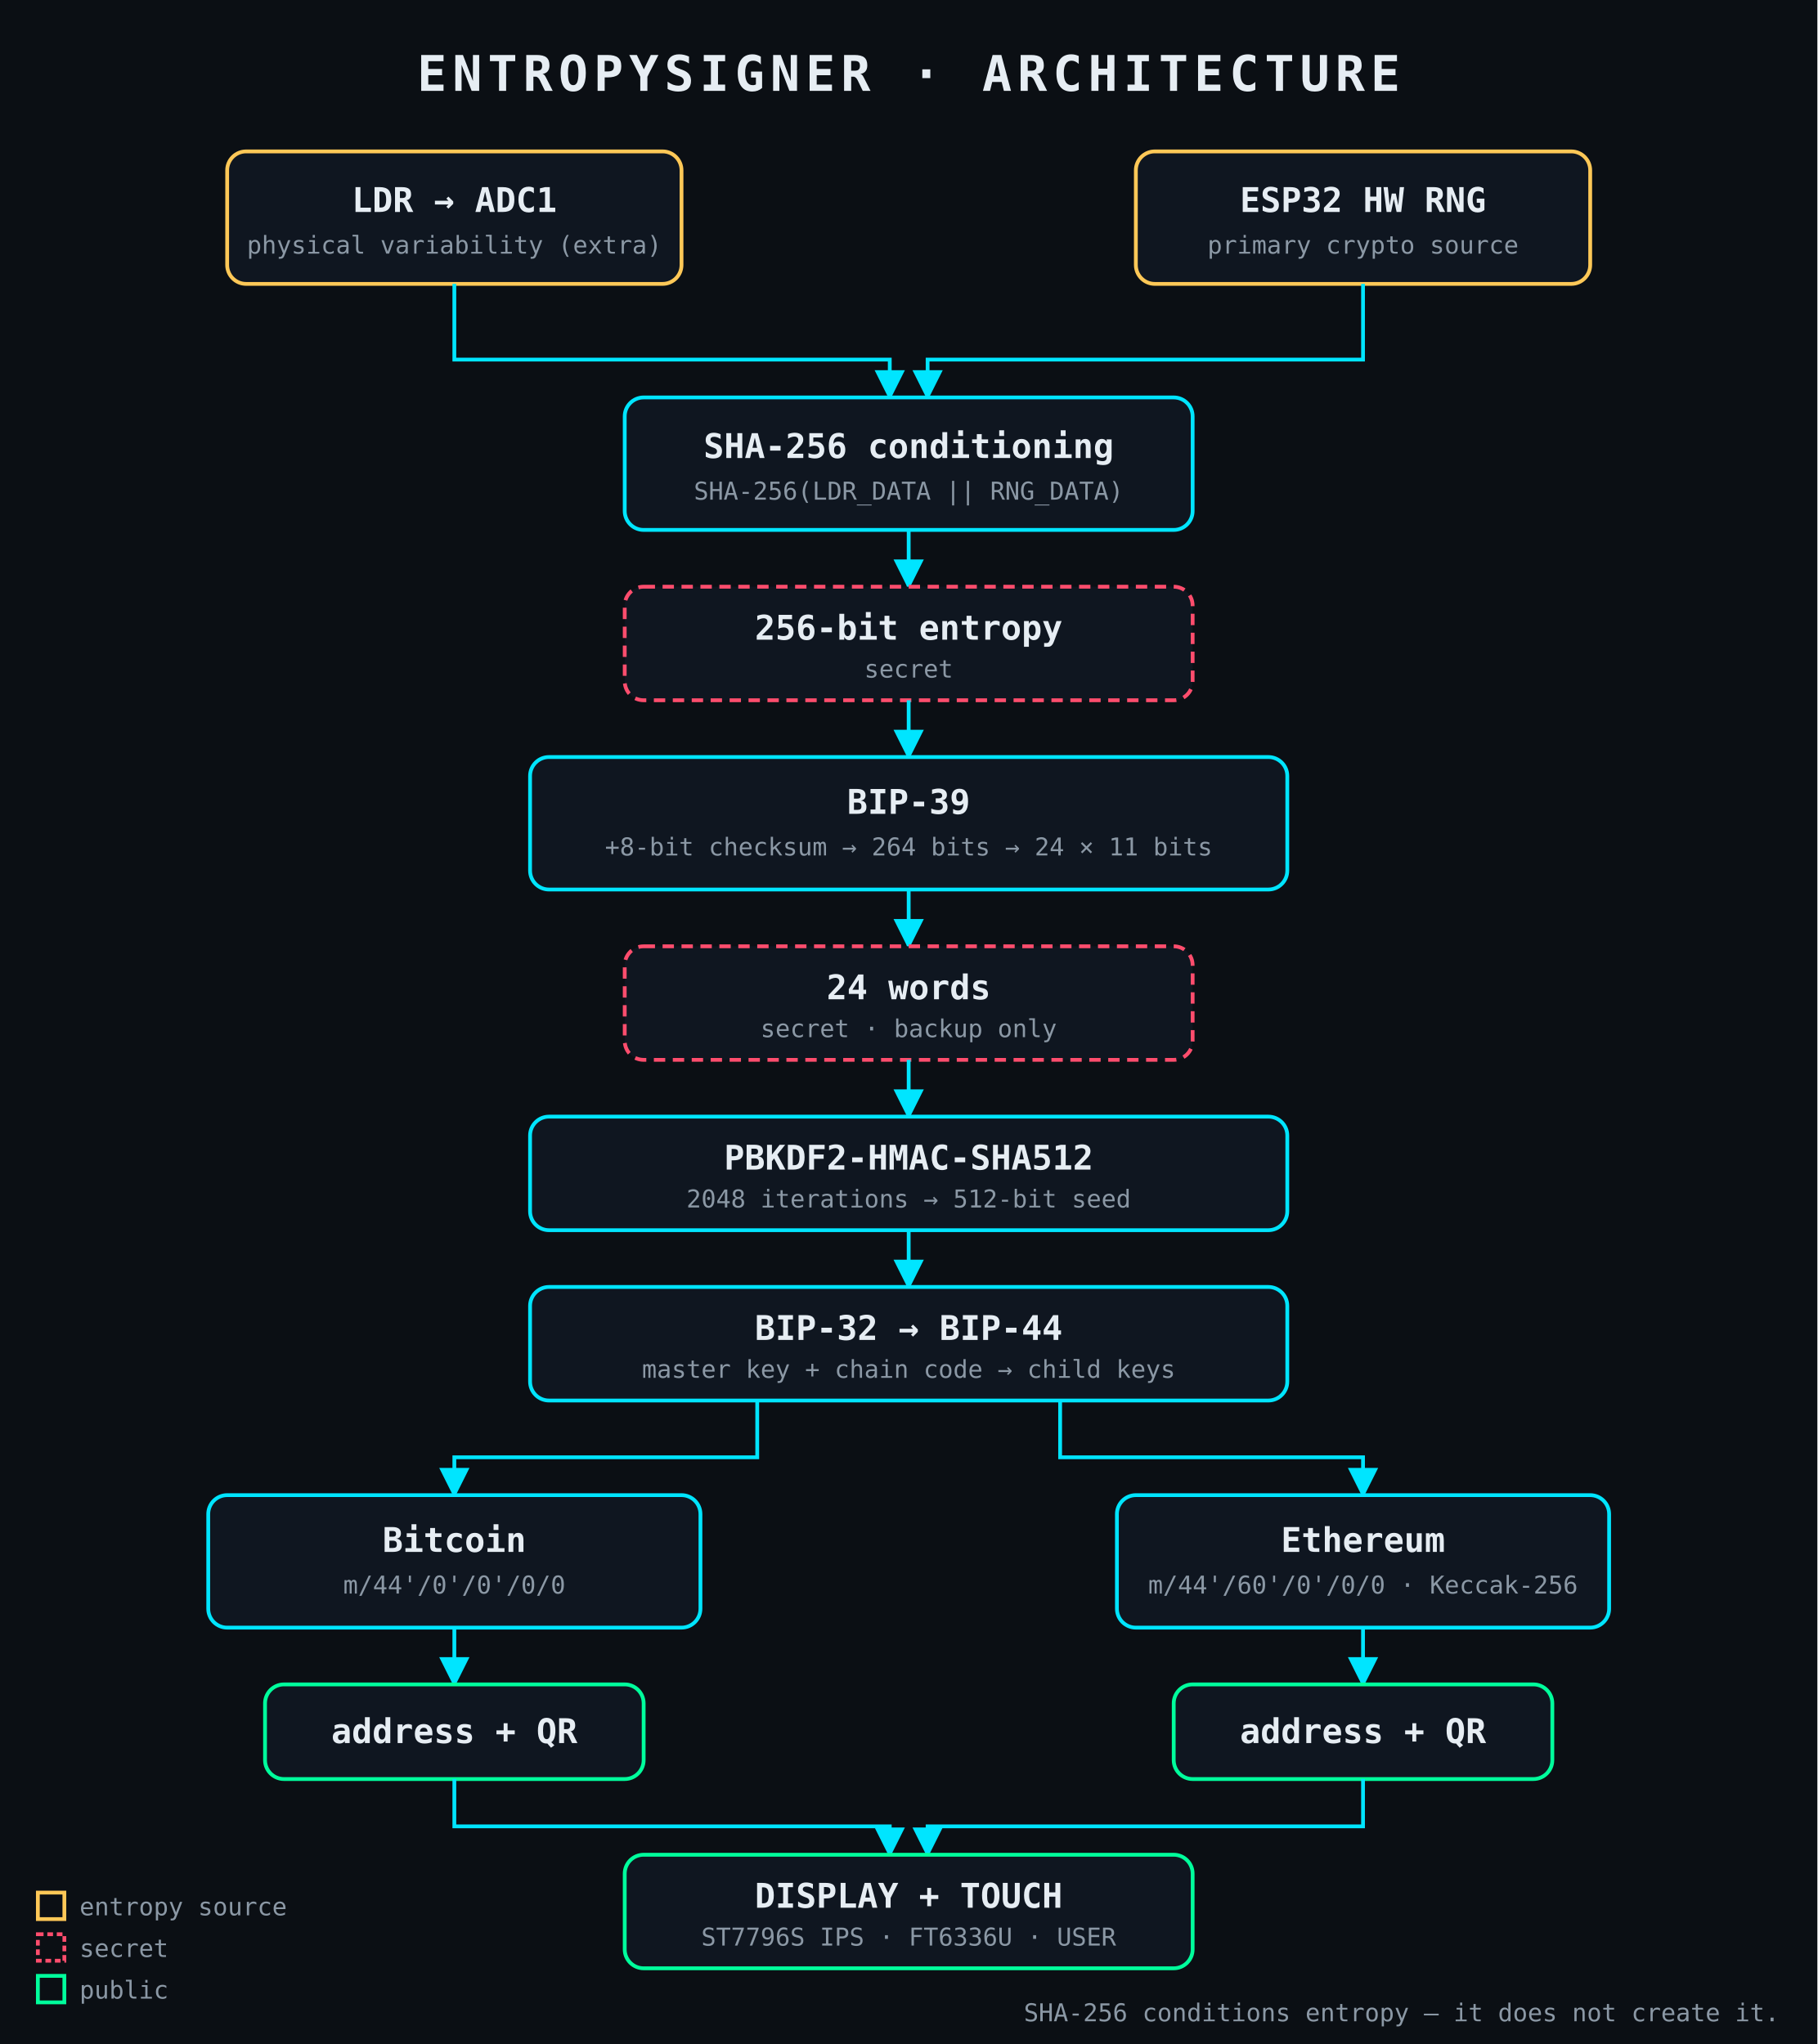
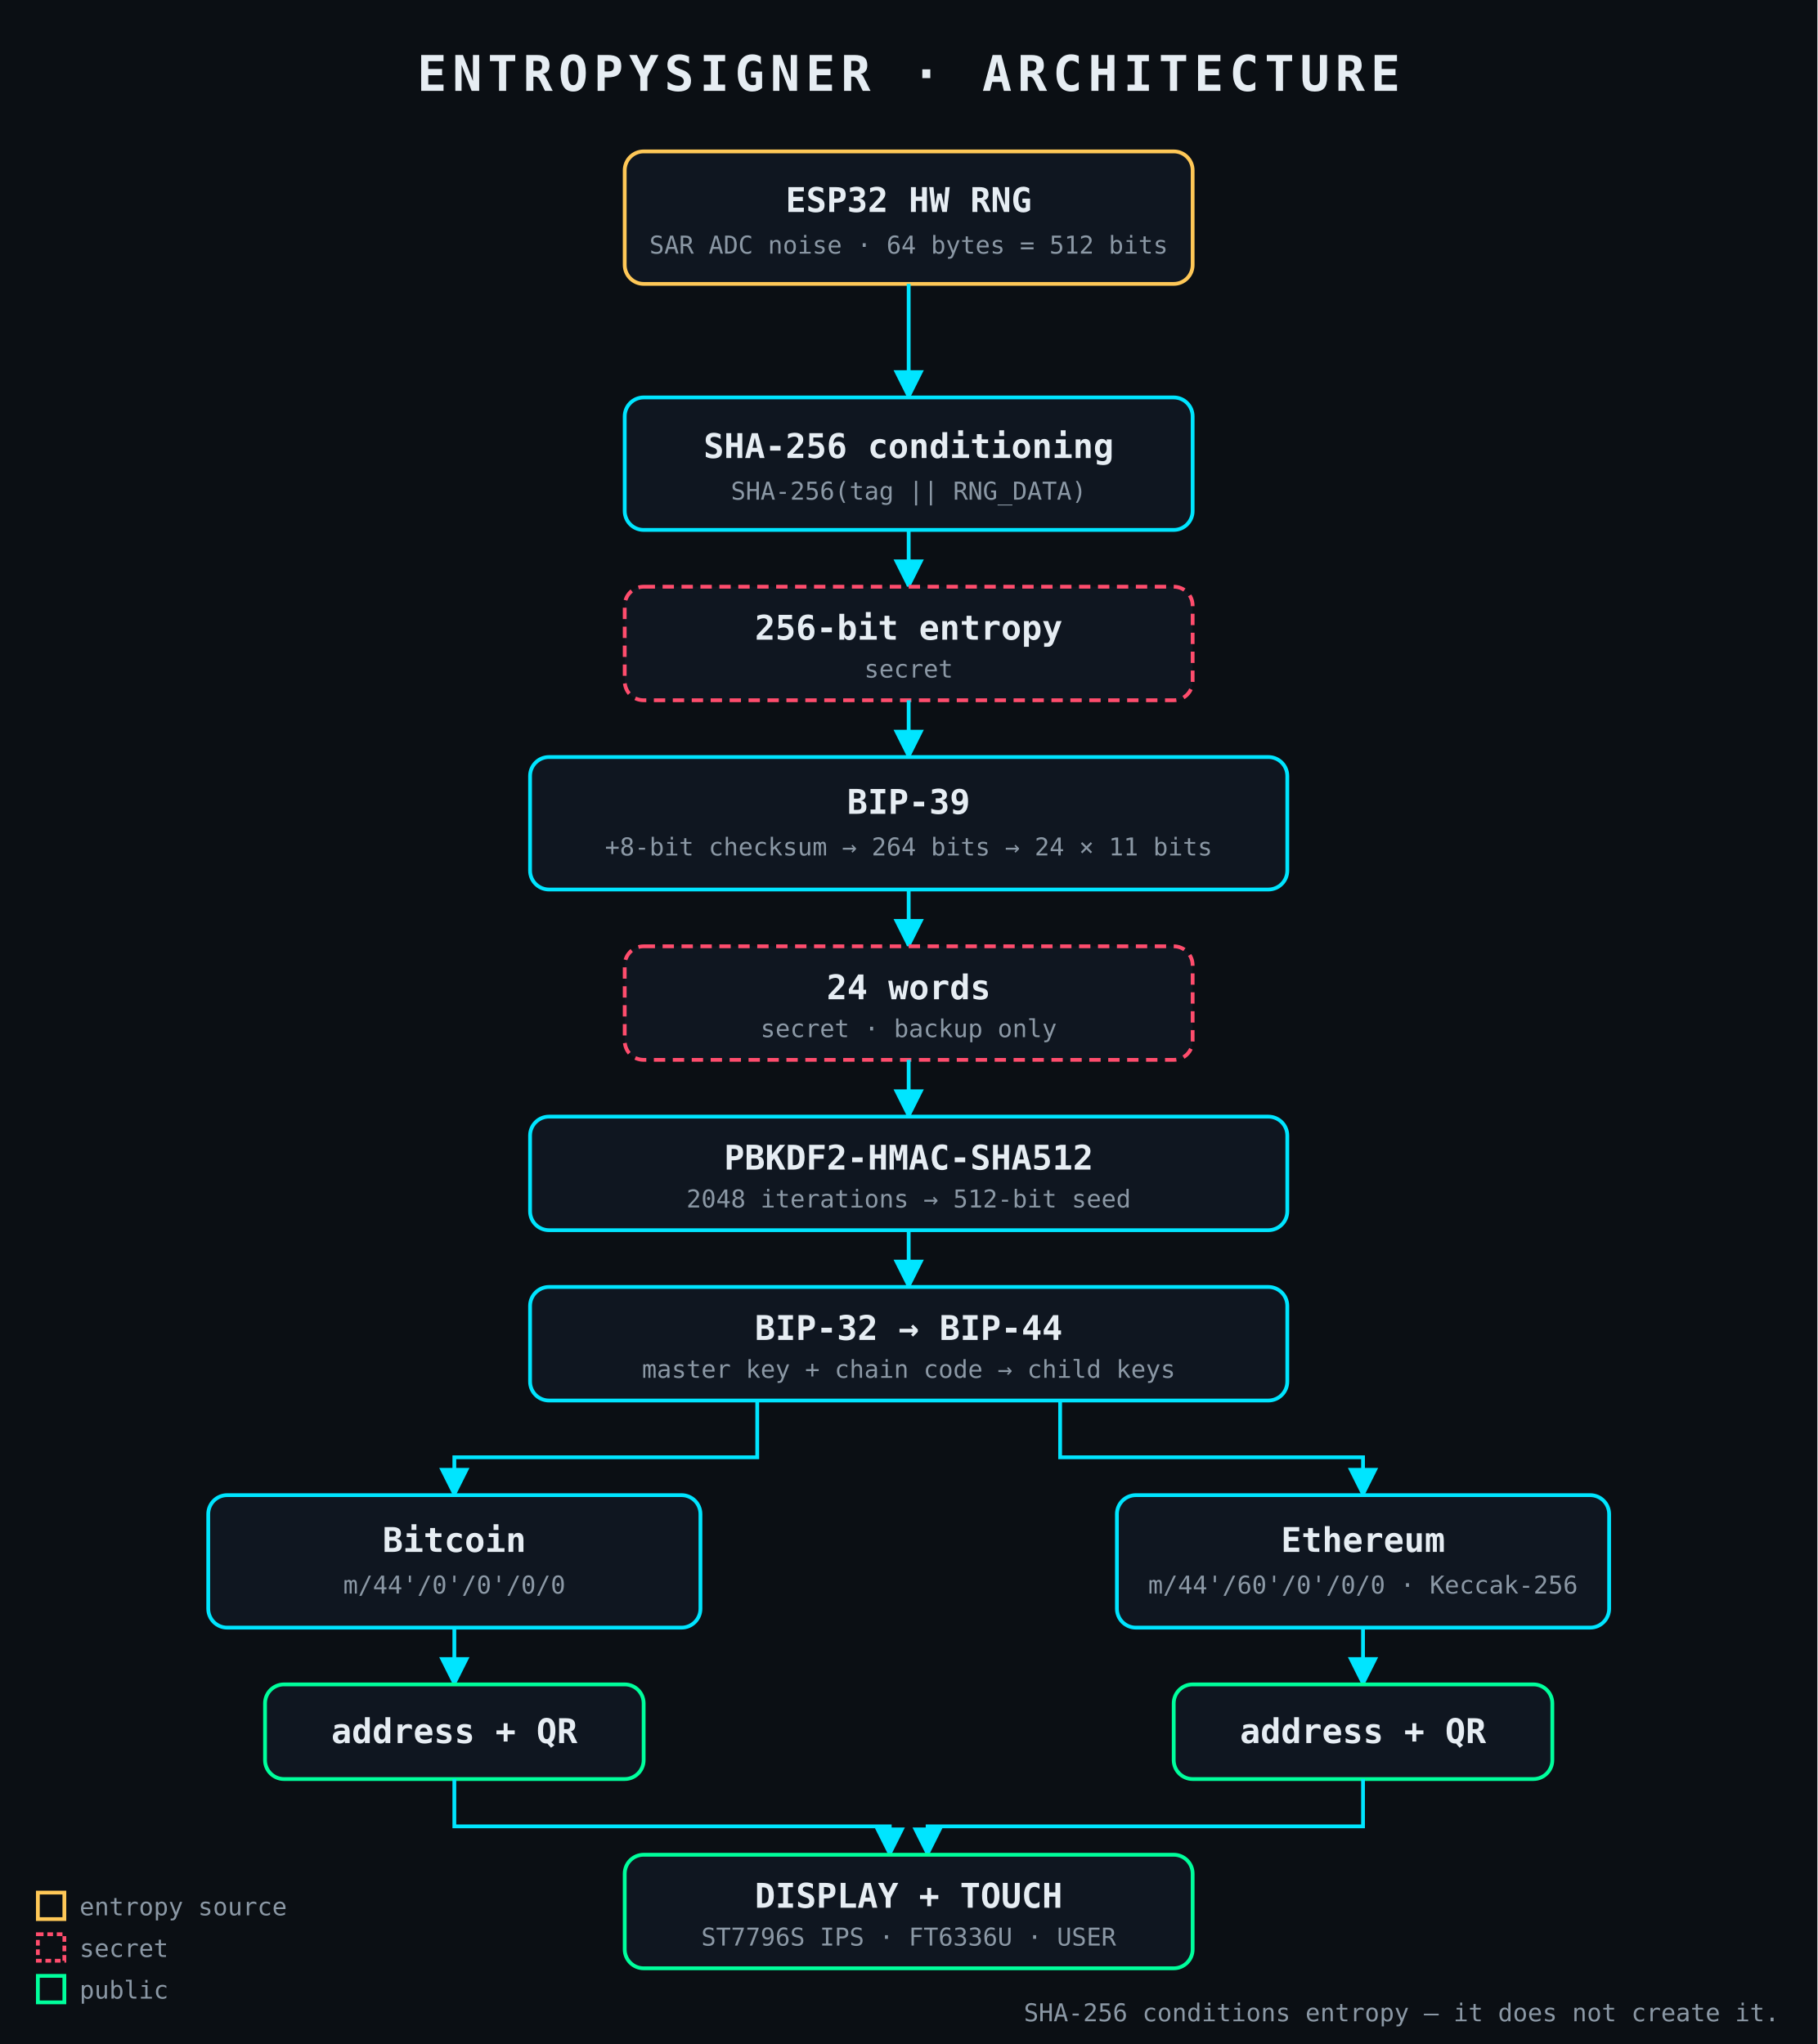
<svg xmlns="http://www.w3.org/2000/svg" viewBox="0 0 960 1080" width="960" height="1080" role="img" aria-labelledby="t d">
  <defs>
    <marker id="a" viewBox="0 0 10 10" refX="9" refY="5" markerWidth="8" markerHeight="8" orient="auto-start-reverse">
      <path d="M0,0 L10,5 L0,10 z" fill="#00E5FF" />
    </marker>
    <style>
      .box{fill:#0F1620;stroke:#00E5FF;stroke-width:2}
      .sec{fill:#0F1620;stroke:#FF4D6D;stroke-width:2;stroke-dasharray:6 4}
      .pub{fill:#0F1620;stroke:#00FF9C;stroke-width:2}
      .src{fill:#0F1620;stroke:#FFC857;stroke-width:2}
      .t{font-family:'JetBrains Mono','Consolas',monospace;fill:#E6EDF3;font-size:18px;font-weight:700;text-anchor:middle}
      .s{font-family:'JetBrains Mono','Consolas',monospace;fill:#8B98A5;font-size:13px;text-anchor:middle}
      .l{stroke:#00E5FF;stroke-width:2;fill:none;marker-end:url(#a)}
      .h{font-family:'JetBrains Mono','Consolas',monospace;fill:#E6EDF3;font-size:26px;font-weight:700;text-anchor:middle;letter-spacing:3px}
      .k{font-family:'JetBrains Mono','Consolas',monospace;font-size:13px}
    </style>
  </defs>
  <rect width="960" height="1080" fill="#0B0F14" />
  <text x="480" y="48" class="h">ENTROPYSIGNER · ARCHITECTURE</text>
-   <rect x="120" y="80" width="240" height="70" rx="10" class="src" />
-   <text x="240" y="112" class="t">LDR → ADC1</text>
-   <text x="240" y="134" class="s">physical variability (extra)</text>
-   <rect x="600" y="80" width="240" height="70" rx="10" class="src" />
-   <text x="720" y="112" class="t">ESP32 HW RNG</text>
-   <text x="720" y="134" class="s">primary crypto source</text>
-   <path d="M240,150 V190 H470 V210" class="l" />
-   <path d="M720,150 V190 H490 V210" class="l" />
+   <rect x="330" y="80" width="300" height="70" rx="10" class="src" />
+   <text x="480" y="112" class="t">ESP32 HW RNG</text>
+   <text x="480" y="134" class="s">SAR ADC noise · 64 bytes = 512 bits</text>
+   <path d="M480,150 V210" class="l" />
  <rect x="330" y="210" width="300" height="70" rx="10" class="box" />
  <text x="480" y="242" class="t">SHA-256 conditioning</text>
-   <text x="480" y="264" class="s">SHA-256(LDR_DATA || RNG_DATA)</text>
+   <text x="480" y="264" class="s">SHA-256(tag || RNG_DATA)</text>
  <path d="M480,280 V310" class="l" />
  <rect x="330" y="310" width="300" height="60" rx="10" class="sec" />
  <text x="480" y="338" class="t">256-bit entropy</text>
  <text x="480" y="358" class="s">secret</text>
  <path d="M480,370 V400" class="l" />
  <rect x="280" y="400" width="400" height="70" rx="10" class="box" />
  <text x="480" y="430" class="t">BIP-39</text>
  <text x="480" y="452" class="s">+8-bit checksum → 264 bits → 24 × 11 bits</text>
  <path d="M480,470 V500" class="l" />
  <rect x="330" y="500" width="300" height="60" rx="10" class="sec" />
  <text x="480" y="528" class="t">24 words</text>
  <text x="480" y="548" class="s">secret · backup only</text>
  <path d="M480,560 V590" class="l" />
  <rect x="280" y="590" width="400" height="60" rx="10" class="box" />
  <text x="480" y="618" class="t">PBKDF2-HMAC-SHA512</text>
  <text x="480" y="638" class="s">2048 iterations → 512-bit seed</text>
  <path d="M480,650 V680" class="l" />
  <rect x="280" y="680" width="400" height="60" rx="10" class="box" />
  <text x="480" y="708" class="t">BIP-32 → BIP-44</text>
  <text x="480" y="728" class="s">master key + chain code → child keys</text>
  <path d="M400,740 V770 H240 V790" class="l" />
  <path d="M560,740 V770 H720 V790" class="l" />
  <rect x="110" y="790" width="260" height="70" rx="10" class="box" />
  <text x="240" y="820" class="t">Bitcoin</text>
  <text x="240" y="842" class="s">m/44'/0'/0'/0/0</text>
  <rect x="590" y="790" width="260" height="70" rx="10" class="box" />
  <text x="720" y="820" class="t">Ethereum</text>
  <text x="720" y="842" class="s">m/44'/60'/0'/0/0 · Keccak-256</text>
  <path d="M240,860 V890" class="l" />
  <path d="M720,860 V890" class="l" />
  <rect x="140" y="890" width="200" height="50" rx="10" class="pub" />
  <text x="240" y="921" class="t">address + QR</text>
  <rect x="620" y="890" width="200" height="50" rx="10" class="pub" />
  <text x="720" y="921" class="t">address + QR</text>
  <path d="M240,940 V965 H470 V980" class="l" />
  <path d="M720,940 V965 H490 V980" class="l" />
  <rect x="330" y="980" width="300" height="60" rx="10" class="pub" />
  <text x="480" y="1008" class="t">DISPLAY + TOUCH</text>
  <text x="480" y="1028" class="s">ST7796S IPS · FT6336U · USER</text>
  <g transform="translate(20 1000)">
    <rect width="14" height="14" fill="none" stroke="#FFC857" stroke-width="2" />
    <text x="22" y="12" class="k" fill="#8B98A5">entropy source</text>
    <rect y="22" width="14" height="14" fill="none" stroke="#FF4D6D" stroke-width="2" stroke-dasharray="3 2" />
    <text x="22" y="34" class="k" fill="#8B98A5">secret</text>
    <rect y="44" width="14" height="14" fill="none" stroke="#00FF9C" stroke-width="2" />
    <text x="22" y="56" class="k" fill="#8B98A5">public</text>
  </g>
  <text x="940" y="1068" class="s" style="text-anchor:end">SHA-256 conditions entropy — it does not create it.</text>
</svg>
